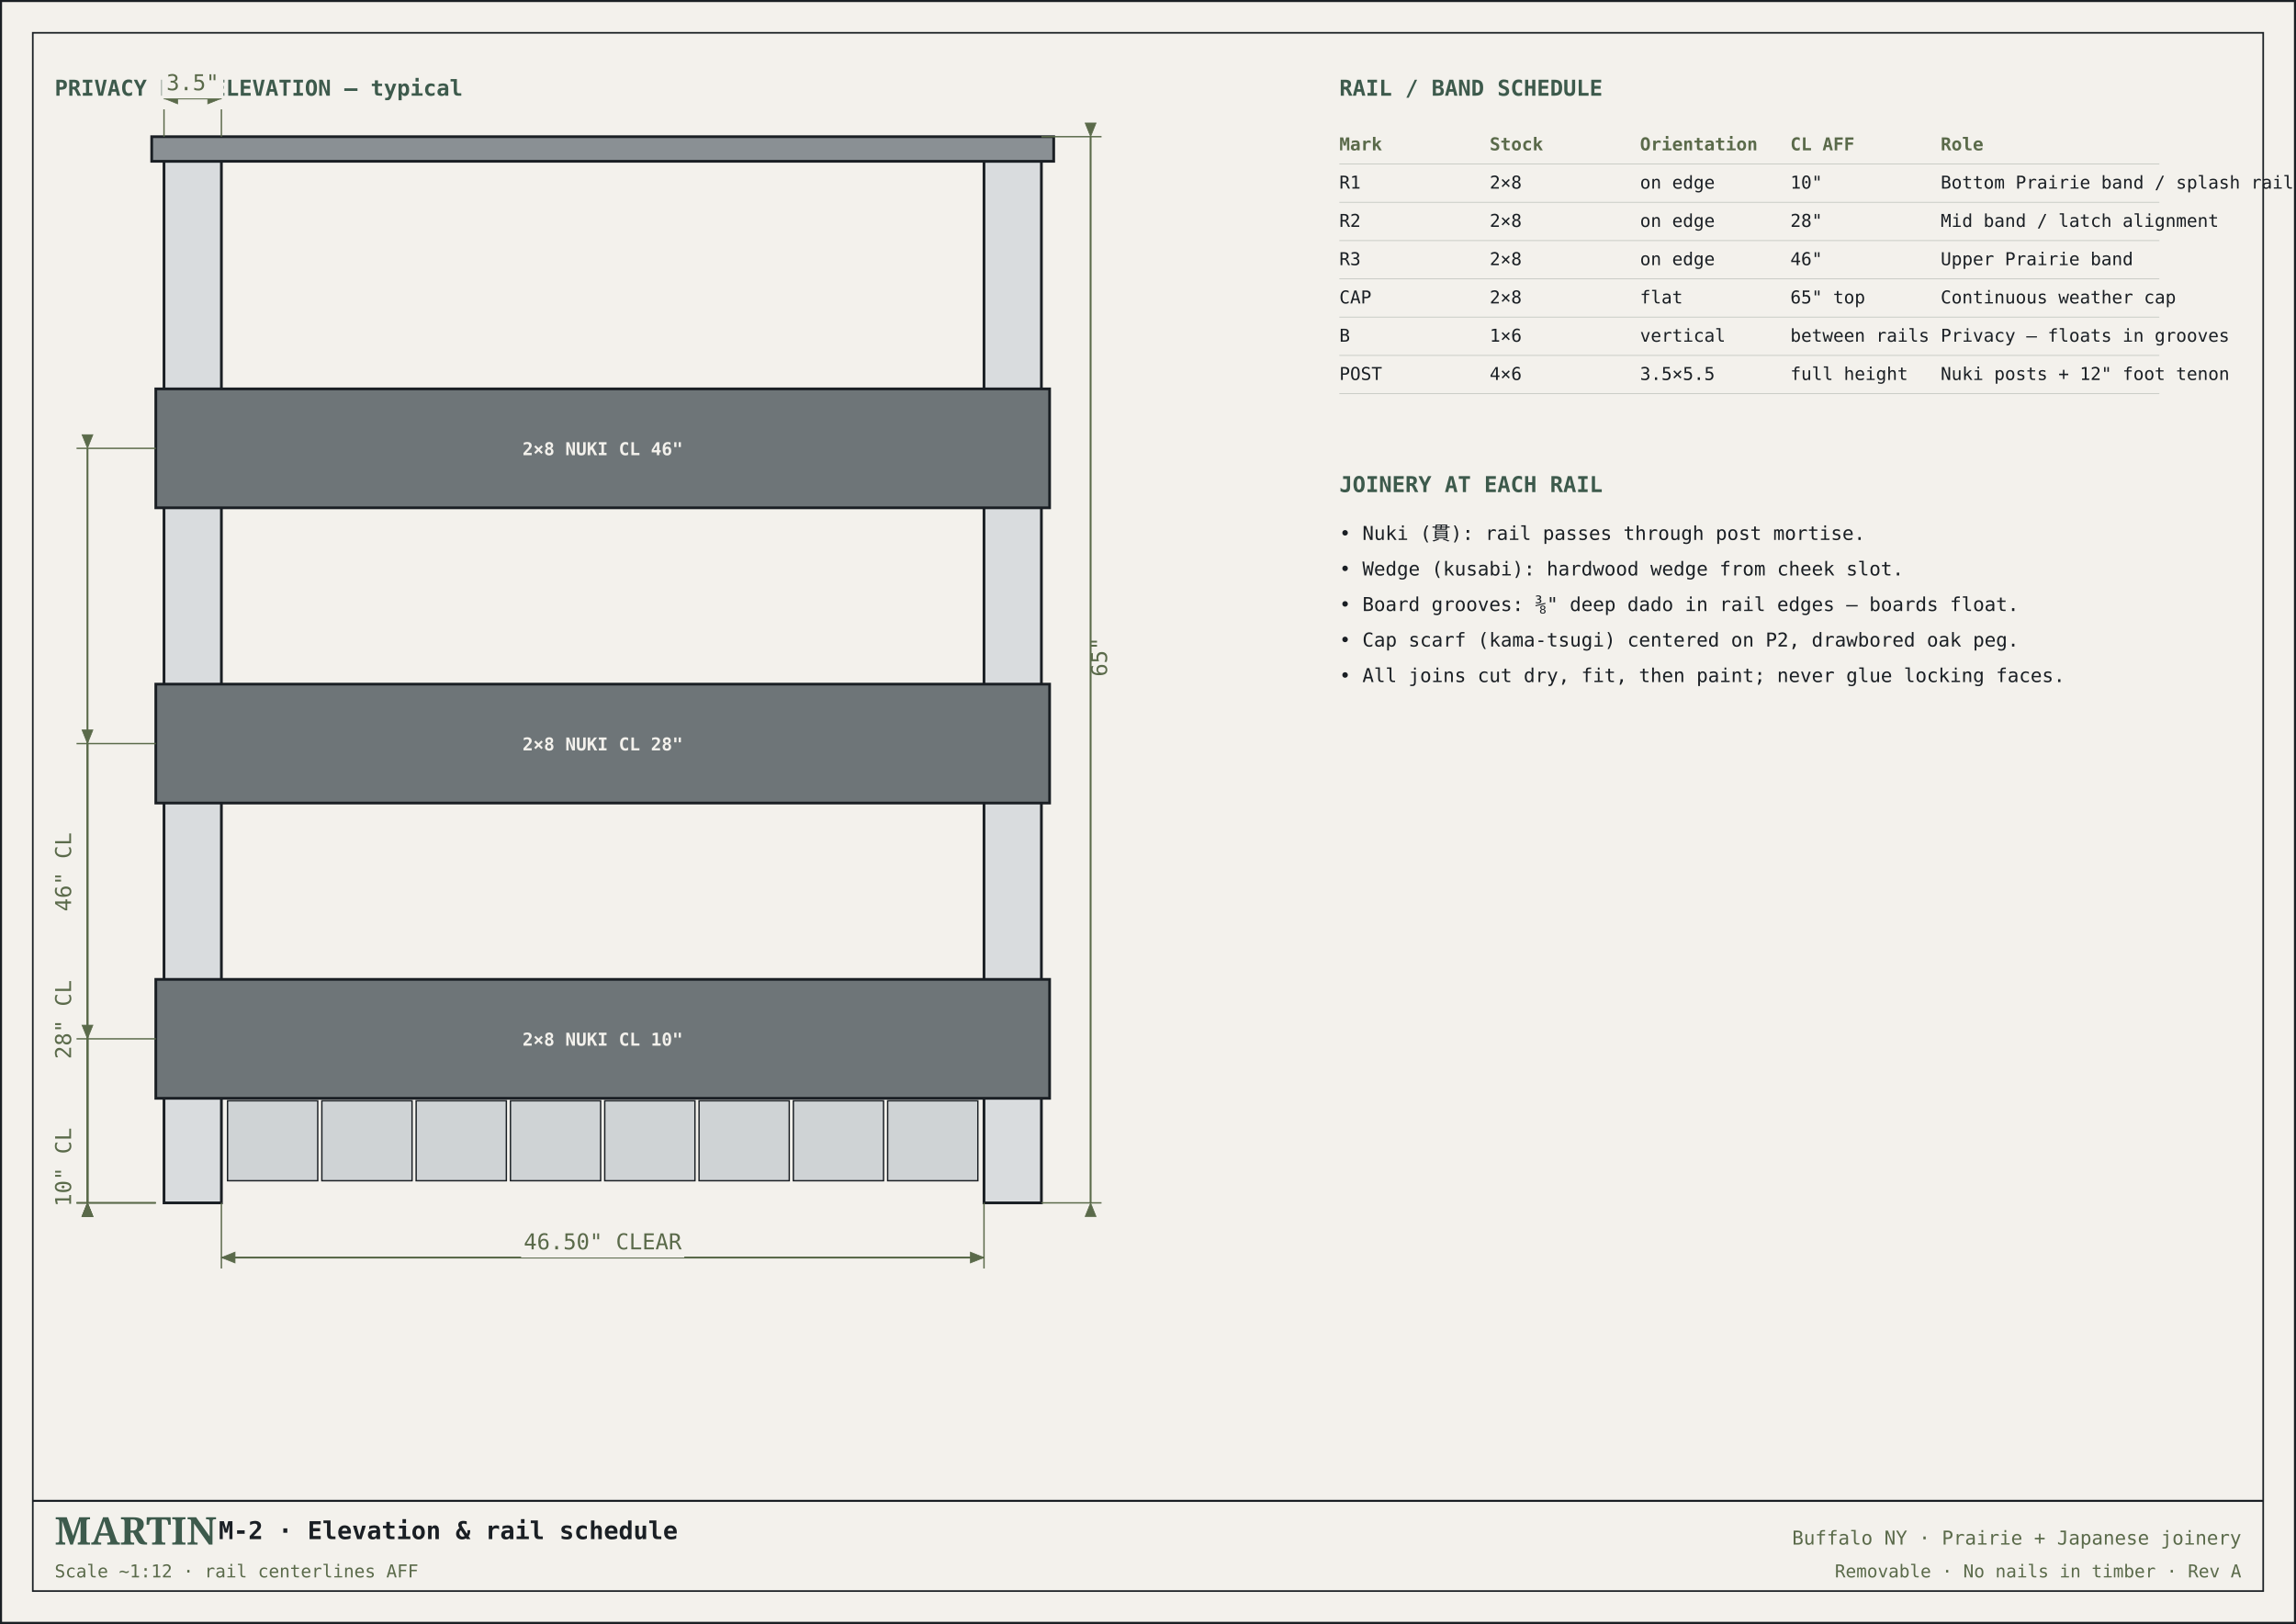
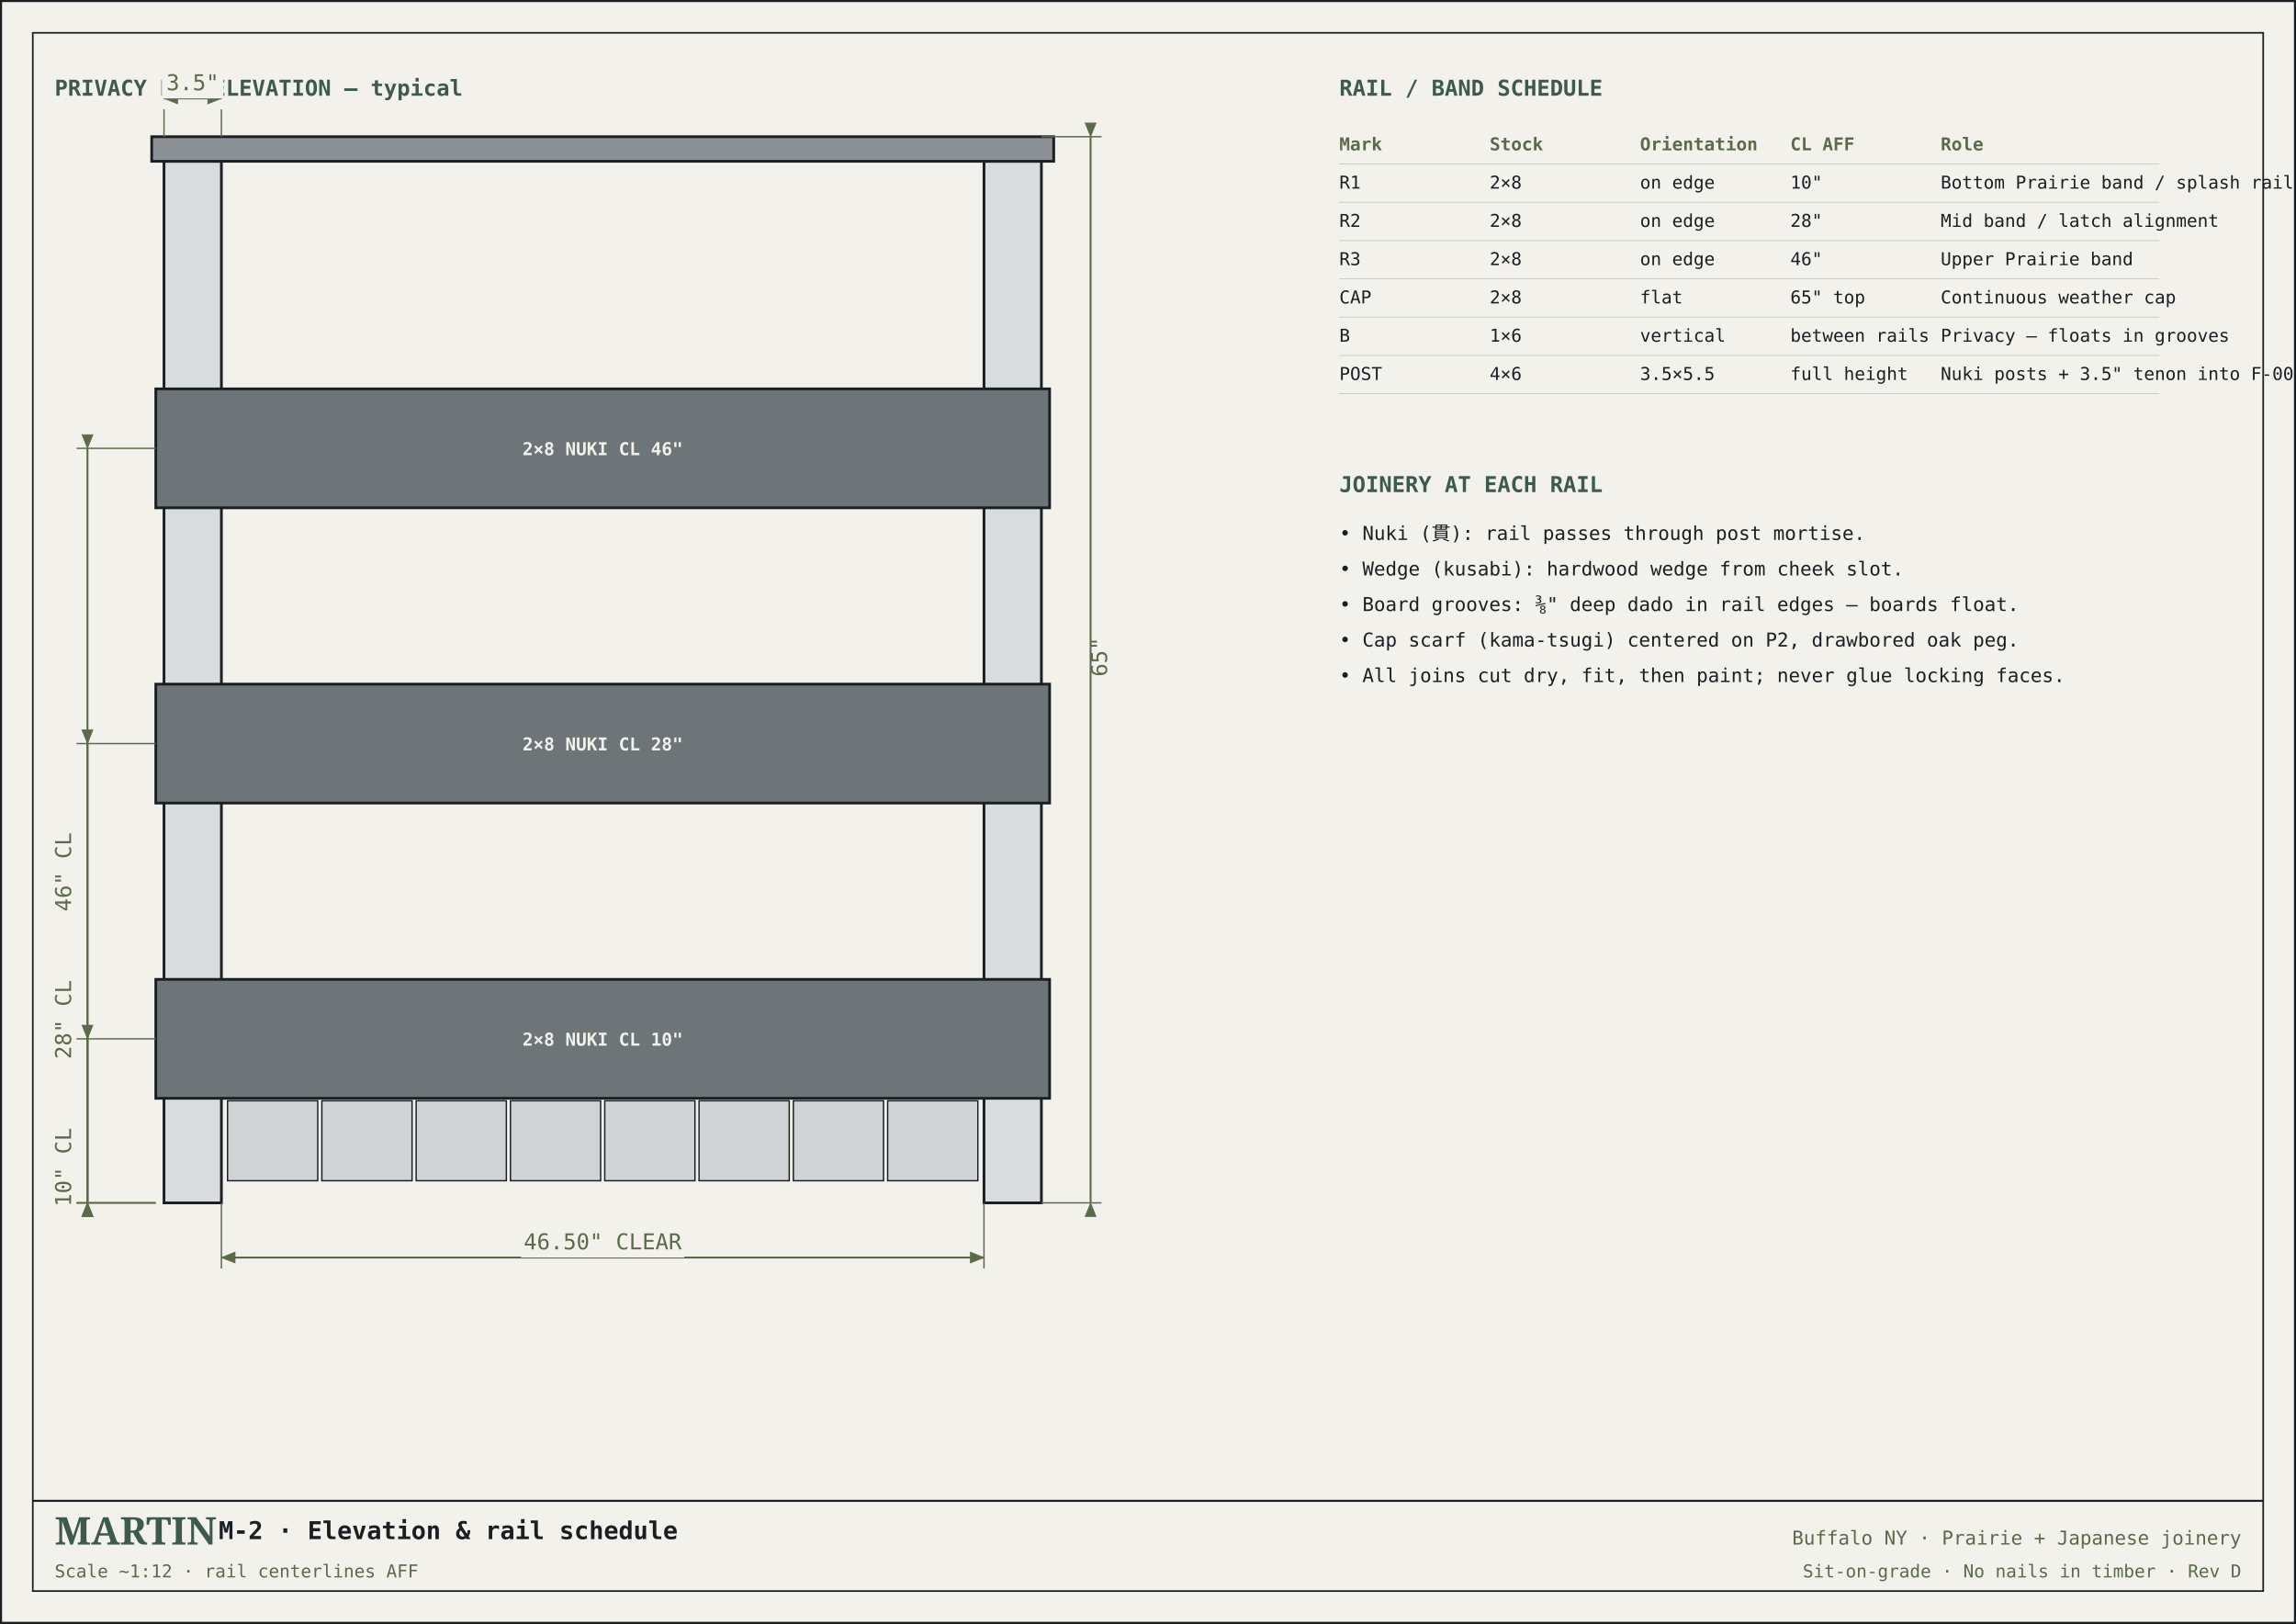
<svg xmlns="http://www.w3.org/2000/svg" width="1680" height="1188" viewBox="0 0 1680 1188">
  <rect x="0.0" y="0.0" width="1680.0" height="1188.0" fill="#f3f1ec" stroke="#1a1f24" stroke-width="3" />
  <rect x="24.0" y="24.0" width="1632.0" height="1140.0" fill="none" stroke="#1a1f24" stroke-width="1.2" />
  <line x1="24.0" y1="1098.0" x2="1656.0" y2="1098.0" stroke="#1a1f24" stroke-width="1.5" />
  <text x="40.0" y="1130.0" font-family="Georgia, serif" font-size="28" fill="#3d5a4c" text-anchor="start" font-weight="600">MARTIN</text>
  <text x="160.0" y="1126.0" font-family="IBM Plex Mono, Menlo, monospace" font-size="18" fill="#1a1f24" text-anchor="start" font-weight="600">M-2  ·  Elevation &amp; rail schedule</text>
  <text x="40.0" y="1154.0" font-family="IBM Plex Mono, Menlo, monospace" font-size="13" fill="#5a6a4a" text-anchor="start">Scale ~1:12 · rail centerlines AFF</text>
  <text x="1640.0" y="1130.0" font-family="IBM Plex Mono, Menlo, monospace" font-size="14" fill="#5a6a4a" text-anchor="end">Buffalo NY · Prairie + Japanese joinery</text>
-   <text x="1640.0" y="1154.0" font-family="IBM Plex Mono, Menlo, monospace" font-size="13" fill="#5a6a4a" text-anchor="end">Removable · No nails in timber · Rev A</text>
+   <text x="1640.0" y="1154.0" font-family="IBM Plex Mono, Menlo, monospace" font-size="13" fill="#5a6a4a" text-anchor="end">Sit-on-grade · No nails in timber · Rev D</text>
  <text x="40.0" y="70.0" font-family="IBM Plex Mono, Menlo, monospace" font-size="16" fill="#3d5a4c" text-anchor="start" font-weight="600">PRIVACY BAY ELEVATION — typical</text>
  <rect x="120.0" y="118.0" width="42.0" height="762.0" fill="#d9dcde" stroke="#1a1f24" stroke-width="2" />
  <rect x="720.0" y="118.0" width="42.0" height="762.0" fill="#d9dcde" stroke="#1a1f24" stroke-width="2" />
  <rect x="114.0" y="716.5" width="654.0" height="87.0" fill="#6e7578" stroke="#1a1f24" stroke-width="2" />
  <text x="441.0" y="765.0" font-family="IBM Plex Mono, Menlo, monospace" font-size="13" fill="#f3f1ec" text-anchor="middle" font-weight="600">2×8 NUKI  CL 10"</text>
  <rect x="114.0" y="500.5" width="654.0" height="87.0" fill="#6e7578" stroke="#1a1f24" stroke-width="2" />
  <text x="441.0" y="549.0" font-family="IBM Plex Mono, Menlo, monospace" font-size="13" fill="#f3f1ec" text-anchor="middle" font-weight="600">2×8 NUKI  CL 28"</text>
  <rect x="114.0" y="284.5" width="654.0" height="87.0" fill="#6e7578" stroke="#1a1f24" stroke-width="2" />
  <text x="441.0" y="333.0" font-family="IBM Plex Mono, Menlo, monospace" font-size="13" fill="#f3f1ec" text-anchor="middle" font-weight="600">2×8 NUKI  CL 46"</text>
  <rect x="111.0" y="100.0" width="660.0" height="18.0" fill="#8a9094" stroke="#1a1f24" stroke-width="2" />
  <rect x="166.5" y="805.3" width="66.0" height="58.5" fill="#cfd3d5" stroke="#1a1f24" stroke-width="1" />
  <rect x="235.5" y="805.3" width="66.0" height="58.5" fill="#cfd3d5" stroke="#1a1f24" stroke-width="1" />
  <rect x="304.5" y="805.3" width="66.0" height="58.5" fill="#cfd3d5" stroke="#1a1f24" stroke-width="1" />
  <rect x="373.5" y="805.3" width="66.0" height="58.5" fill="#cfd3d5" stroke="#1a1f24" stroke-width="1" />
  <rect x="442.5" y="805.3" width="66.0" height="58.5" fill="#cfd3d5" stroke="#1a1f24" stroke-width="1" />
  <rect x="511.5" y="805.3" width="66.0" height="58.5" fill="#cfd3d5" stroke="#1a1f24" stroke-width="1" />
  <rect x="580.5" y="805.3" width="66.0" height="58.5" fill="#cfd3d5" stroke="#1a1f24" stroke-width="1" />
  <rect x="649.5" y="805.3" width="66.0" height="58.5" fill="#cfd3d5" stroke="#1a1f24" stroke-width="1" />
  <line x1="762.0" y1="880.0" x2="806.0" y2="880.0" stroke="#5a6a4a" stroke-width="1" />
  <line x1="762.0" y1="100.0" x2="806.0" y2="100.0" stroke="#5a6a4a" stroke-width="1" />
  <line x1="798.0" y1="880.0" x2="798.0" y2="100.0" stroke="#5a6a4a" stroke-width="1.4" />
  <polygon points="798.0,880.0 794.0,890.0 802.0,890.0" fill="#5a6a4a" stroke="#5a6a4a" stroke-width="0.5" />
  <polygon points="798.0,100.0 794.0,90.0 802.0,90.0" fill="#5a6a4a" stroke="#5a6a4a" stroke-width="0.5" />
  <text x="810.0" y="495.0" font-family="IBM Plex Mono, Menlo, monospace" font-size="16" fill="#5a6a4a" text-anchor="start" transform="rotate(-90 810.0 495.0)">65"</text>
  <line x1="114.0" y1="880.0" x2="56.0" y2="880.0" stroke="#5a6a4a" stroke-width="1" />
  <line x1="114.0" y1="760.0" x2="56.0" y2="760.0" stroke="#5a6a4a" stroke-width="1" />
  <line x1="64.0" y1="880.0" x2="64.0" y2="760.0" stroke="#5a6a4a" stroke-width="1.4" />
  <polygon points="64.0,880.0 60.0,890.0 68.0,890.0" fill="#5a6a4a" stroke="#5a6a4a" stroke-width="0.5" />
  <polygon points="64.0,760.0 60.0,750.0 68.0,750.0" fill="#5a6a4a" stroke="#5a6a4a" stroke-width="0.5" />
  <text x="52.0" y="825.0" font-family="IBM Plex Mono, Menlo, monospace" font-size="16" fill="#5a6a4a" text-anchor="end" transform="rotate(-90 52.0 825.0)">10" CL</text>
  <line x1="114.0" y1="880.0" x2="56.0" y2="880.0" stroke="#5a6a4a" stroke-width="1" />
  <line x1="114.0" y1="544.0" x2="56.0" y2="544.0" stroke="#5a6a4a" stroke-width="1" />
  <line x1="64.0" y1="880.0" x2="64.0" y2="544.0" stroke="#5a6a4a" stroke-width="1.4" />
  <polygon points="64.0,880.0 60.0,890.0 68.0,890.0" fill="#5a6a4a" stroke="#5a6a4a" stroke-width="0.5" />
  <polygon points="64.0,544.0 60.0,534.0 68.0,534.0" fill="#5a6a4a" stroke="#5a6a4a" stroke-width="0.5" />
  <text x="52.0" y="717.0" font-family="IBM Plex Mono, Menlo, monospace" font-size="16" fill="#5a6a4a" text-anchor="end" transform="rotate(-90 52.0 717.0)">28" CL</text>
  <line x1="114.0" y1="880.0" x2="56.0" y2="880.0" stroke="#5a6a4a" stroke-width="1" />
  <line x1="114.0" y1="328.0" x2="56.0" y2="328.0" stroke="#5a6a4a" stroke-width="1" />
  <line x1="64.0" y1="880.0" x2="64.0" y2="328.0" stroke="#5a6a4a" stroke-width="1.4" />
  <polygon points="64.0,880.0 60.0,890.0 68.0,890.0" fill="#5a6a4a" stroke="#5a6a4a" stroke-width="0.5" />
  <polygon points="64.0,328.0 60.0,318.0 68.0,318.0" fill="#5a6a4a" stroke="#5a6a4a" stroke-width="0.5" />
  <text x="52.0" y="609.0" font-family="IBM Plex Mono, Menlo, monospace" font-size="16" fill="#5a6a4a" text-anchor="end" transform="rotate(-90 52.0 609.0)">46" CL</text>
  <line x1="162.0" y1="880.0" x2="162.0" y2="928.0" stroke="#5a6a4a" stroke-width="1" />
  <line x1="720.0" y1="880.0" x2="720.0" y2="928.0" stroke="#5a6a4a" stroke-width="1" />
  <line x1="162.0" y1="920.0" x2="720.0" y2="920.0" stroke="#5a6a4a" stroke-width="1.4" />
  <polygon points="162.0,920.0 172.0,916.0 172.0,924.0" fill="#5a6a4a" stroke="#5a6a4a" stroke-width="0.5" />
  <polygon points="720.0,920.0 710.0,916.0 710.0,924.0" fill="#5a6a4a" stroke="#5a6a4a" stroke-width="0.5" />
  <rect x="381.3" y="898.0" width="119.4" height="22.0" fill="#f3f1ec" />
  <text x="441.0" y="914.0" font-family="IBM Plex Mono, Menlo, monospace" font-size="16" fill="#5a6a4a" text-anchor="middle">46.50" CLEAR</text>
  <line x1="120.0" y1="100.0" x2="120.0" y2="80.0" stroke="#5a6a4a" stroke-width="1" />
  <line x1="162.0" y1="100.0" x2="162.0" y2="80.0" stroke="#5a6a4a" stroke-width="1" />
  <line x1="120.0" y1="72.0" x2="162.0" y2="72.0" stroke="#5a6a4a" stroke-width="1.4" />
  <polygon points="120.0,72.0 130.0,68.0 130.0,76.0" fill="#5a6a4a" stroke="#5a6a4a" stroke-width="0.5" />
  <polygon points="162.0,72.0 152.0,68.0 152.0,76.0" fill="#5a6a4a" stroke="#5a6a4a" stroke-width="0.5" />
  <rect x="118.4" y="50.0" width="45.1" height="22.0" fill="#f3f1ec" />
  <text x="141.0" y="66.0" font-family="IBM Plex Mono, Menlo, monospace" font-size="16" fill="#5a6a4a" text-anchor="middle">3.5"</text>
  <text x="980.0" y="70.0" font-family="IBM Plex Mono, Menlo, monospace" font-size="16" fill="#3d5a4c" text-anchor="start" font-weight="600">RAIL / BAND SCHEDULE</text>
  <text x="980.0" y="110.0" font-family="IBM Plex Mono, Menlo, monospace" font-size="13" fill="#5a6a4a" text-anchor="start" font-weight="600">Mark</text>
  <text x="1090.0" y="110.0" font-family="IBM Plex Mono, Menlo, monospace" font-size="13" fill="#5a6a4a" text-anchor="start" font-weight="600">Stock</text>
  <text x="1200.0" y="110.0" font-family="IBM Plex Mono, Menlo, monospace" font-size="13" fill="#5a6a4a" text-anchor="start" font-weight="600">Orientation</text>
  <text x="1310.0" y="110.0" font-family="IBM Plex Mono, Menlo, monospace" font-size="13" fill="#5a6a4a" text-anchor="start" font-weight="600">CL AFF</text>
  <text x="1420.0" y="110.0" font-family="IBM Plex Mono, Menlo, monospace" font-size="13" fill="#5a6a4a" text-anchor="start" font-weight="600">Role</text>
  <line x1="980.0" y1="120.0" x2="1580.0" y2="120.0" stroke="#c5c8c2" stroke-width="0.6" />
  <text x="980.0" y="138.0" font-family="IBM Plex Mono, Menlo, monospace" font-size="13" fill="#1a1f24" text-anchor="start">R1</text>
  <text x="1090.0" y="138.0" font-family="IBM Plex Mono, Menlo, monospace" font-size="13" fill="#1a1f24" text-anchor="start">2×8</text>
  <text x="1200.0" y="138.0" font-family="IBM Plex Mono, Menlo, monospace" font-size="13" fill="#1a1f24" text-anchor="start">on edge</text>
  <text x="1310.0" y="138.0" font-family="IBM Plex Mono, Menlo, monospace" font-size="13" fill="#1a1f24" text-anchor="start">10"</text>
  <text x="1420.0" y="138.0" font-family="IBM Plex Mono, Menlo, monospace" font-size="13" fill="#1a1f24" text-anchor="start">Bottom Prairie band / splash rail</text>
  <line x1="980.0" y1="148.0" x2="1580.0" y2="148.0" stroke="#c5c8c2" stroke-width="0.6" />
  <text x="980.0" y="166.0" font-family="IBM Plex Mono, Menlo, monospace" font-size="13" fill="#1a1f24" text-anchor="start">R2</text>
  <text x="1090.0" y="166.0" font-family="IBM Plex Mono, Menlo, monospace" font-size="13" fill="#1a1f24" text-anchor="start">2×8</text>
  <text x="1200.0" y="166.0" font-family="IBM Plex Mono, Menlo, monospace" font-size="13" fill="#1a1f24" text-anchor="start">on edge</text>
  <text x="1310.0" y="166.0" font-family="IBM Plex Mono, Menlo, monospace" font-size="13" fill="#1a1f24" text-anchor="start">28"</text>
  <text x="1420.0" y="166.0" font-family="IBM Plex Mono, Menlo, monospace" font-size="13" fill="#1a1f24" text-anchor="start">Mid band / latch alignment</text>
  <line x1="980.0" y1="176.0" x2="1580.0" y2="176.0" stroke="#c5c8c2" stroke-width="0.6" />
  <text x="980.0" y="194.0" font-family="IBM Plex Mono, Menlo, monospace" font-size="13" fill="#1a1f24" text-anchor="start">R3</text>
  <text x="1090.0" y="194.0" font-family="IBM Plex Mono, Menlo, monospace" font-size="13" fill="#1a1f24" text-anchor="start">2×8</text>
  <text x="1200.0" y="194.0" font-family="IBM Plex Mono, Menlo, monospace" font-size="13" fill="#1a1f24" text-anchor="start">on edge</text>
  <text x="1310.0" y="194.0" font-family="IBM Plex Mono, Menlo, monospace" font-size="13" fill="#1a1f24" text-anchor="start">46"</text>
  <text x="1420.0" y="194.0" font-family="IBM Plex Mono, Menlo, monospace" font-size="13" fill="#1a1f24" text-anchor="start">Upper Prairie band</text>
  <line x1="980.0" y1="204.0" x2="1580.0" y2="204.0" stroke="#c5c8c2" stroke-width="0.6" />
  <text x="980.0" y="222.0" font-family="IBM Plex Mono, Menlo, monospace" font-size="13" fill="#1a1f24" text-anchor="start">CAP</text>
  <text x="1090.0" y="222.0" font-family="IBM Plex Mono, Menlo, monospace" font-size="13" fill="#1a1f24" text-anchor="start">2×8</text>
  <text x="1200.0" y="222.0" font-family="IBM Plex Mono, Menlo, monospace" font-size="13" fill="#1a1f24" text-anchor="start">flat</text>
  <text x="1310.0" y="222.0" font-family="IBM Plex Mono, Menlo, monospace" font-size="13" fill="#1a1f24" text-anchor="start">65" top</text>
  <text x="1420.0" y="222.0" font-family="IBM Plex Mono, Menlo, monospace" font-size="13" fill="#1a1f24" text-anchor="start">Continuous weather cap</text>
  <line x1="980.0" y1="232.0" x2="1580.0" y2="232.0" stroke="#c5c8c2" stroke-width="0.6" />
  <text x="980.0" y="250.0" font-family="IBM Plex Mono, Menlo, monospace" font-size="13" fill="#1a1f24" text-anchor="start">B</text>
  <text x="1090.0" y="250.0" font-family="IBM Plex Mono, Menlo, monospace" font-size="13" fill="#1a1f24" text-anchor="start">1×6</text>
  <text x="1200.0" y="250.0" font-family="IBM Plex Mono, Menlo, monospace" font-size="13" fill="#1a1f24" text-anchor="start">vertical</text>
  <text x="1310.0" y="250.0" font-family="IBM Plex Mono, Menlo, monospace" font-size="13" fill="#1a1f24" text-anchor="start">between rails</text>
  <text x="1420.0" y="250.0" font-family="IBM Plex Mono, Menlo, monospace" font-size="13" fill="#1a1f24" text-anchor="start">Privacy — floats in grooves</text>
  <line x1="980.0" y1="260.0" x2="1580.0" y2="260.0" stroke="#c5c8c2" stroke-width="0.6" />
  <text x="980.0" y="278.0" font-family="IBM Plex Mono, Menlo, monospace" font-size="13" fill="#1a1f24" text-anchor="start">POST</text>
  <text x="1090.0" y="278.0" font-family="IBM Plex Mono, Menlo, monospace" font-size="13" fill="#1a1f24" text-anchor="start">4×6</text>
  <text x="1200.0" y="278.0" font-family="IBM Plex Mono, Menlo, monospace" font-size="13" fill="#1a1f24" text-anchor="start">3.5×5.5</text>
  <text x="1310.0" y="278.0" font-family="IBM Plex Mono, Menlo, monospace" font-size="13" fill="#1a1f24" text-anchor="start">full height</text>
-   <text x="1420.0" y="278.0" font-family="IBM Plex Mono, Menlo, monospace" font-size="13" fill="#1a1f24" text-anchor="start">Nuki posts + 12" foot tenon</text>
+   <text x="1420.0" y="278.0" font-family="IBM Plex Mono, Menlo, monospace" font-size="13" fill="#1a1f24" text-anchor="start">Nuki posts + 3.5" tenon into F-003</text>
  <line x1="980.0" y1="288.0" x2="1580.0" y2="288.0" stroke="#c5c8c2" stroke-width="0.6" />
  <text x="980.0" y="360.0" font-family="IBM Plex Mono, Menlo, monospace" font-size="16" fill="#3d5a4c" text-anchor="start" font-weight="600">JOINERY AT EACH RAIL</text>
  <text x="980.0" y="395.0" font-family="IBM Plex Mono, Menlo, monospace" font-size="14" fill="#1a1f24" text-anchor="start">•  Nuki (貫): rail passes through post mortise.</text>
  <text x="980.0" y="421.0" font-family="IBM Plex Mono, Menlo, monospace" font-size="14" fill="#1a1f24" text-anchor="start">•  Wedge (kusabi): hardwood wedge from cheek slot.</text>
  <text x="980.0" y="447.0" font-family="IBM Plex Mono, Menlo, monospace" font-size="14" fill="#1a1f24" text-anchor="start">•  Board grooves: ⅜" deep dado in rail edges — boards float.</text>
  <text x="980.0" y="473.0" font-family="IBM Plex Mono, Menlo, monospace" font-size="14" fill="#1a1f24" text-anchor="start">•  Cap scarf (kama-tsugi) centered on P2, drawbored oak peg.</text>
  <text x="980.0" y="499.0" font-family="IBM Plex Mono, Menlo, monospace" font-size="14" fill="#1a1f24" text-anchor="start">•  All joins cut dry, fit, then paint; never glue locking faces.</text>
</svg>
